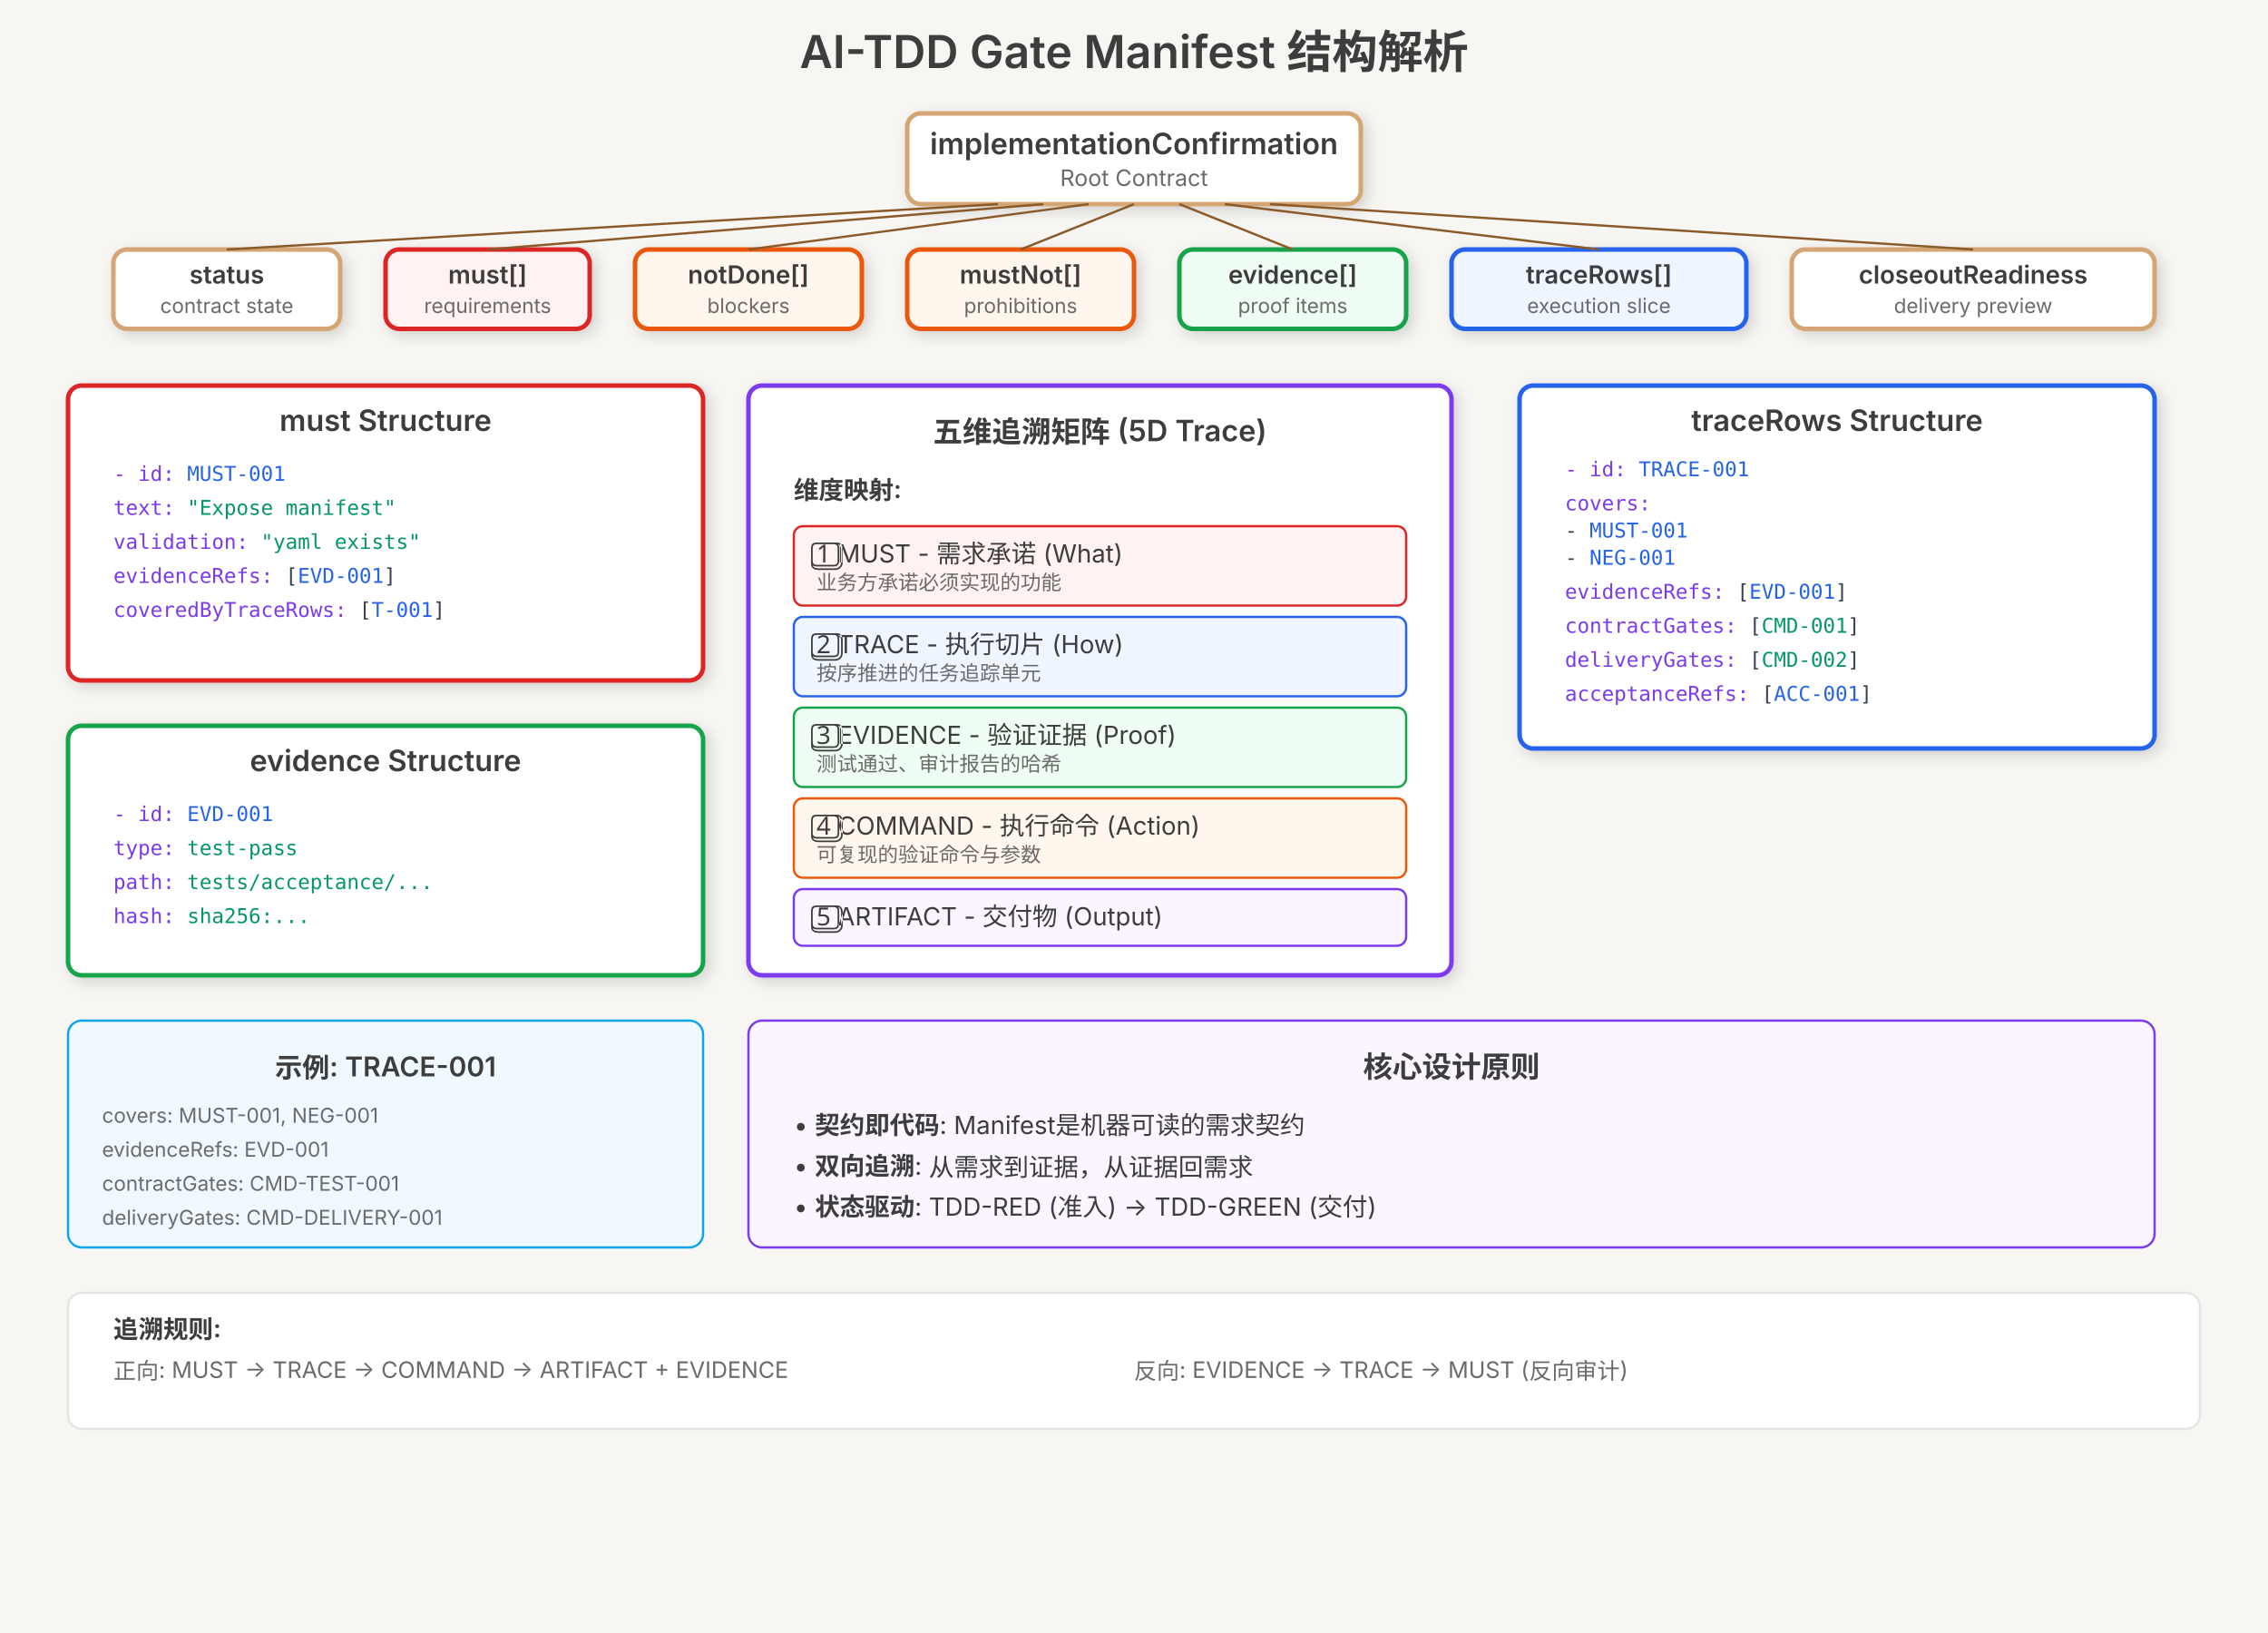
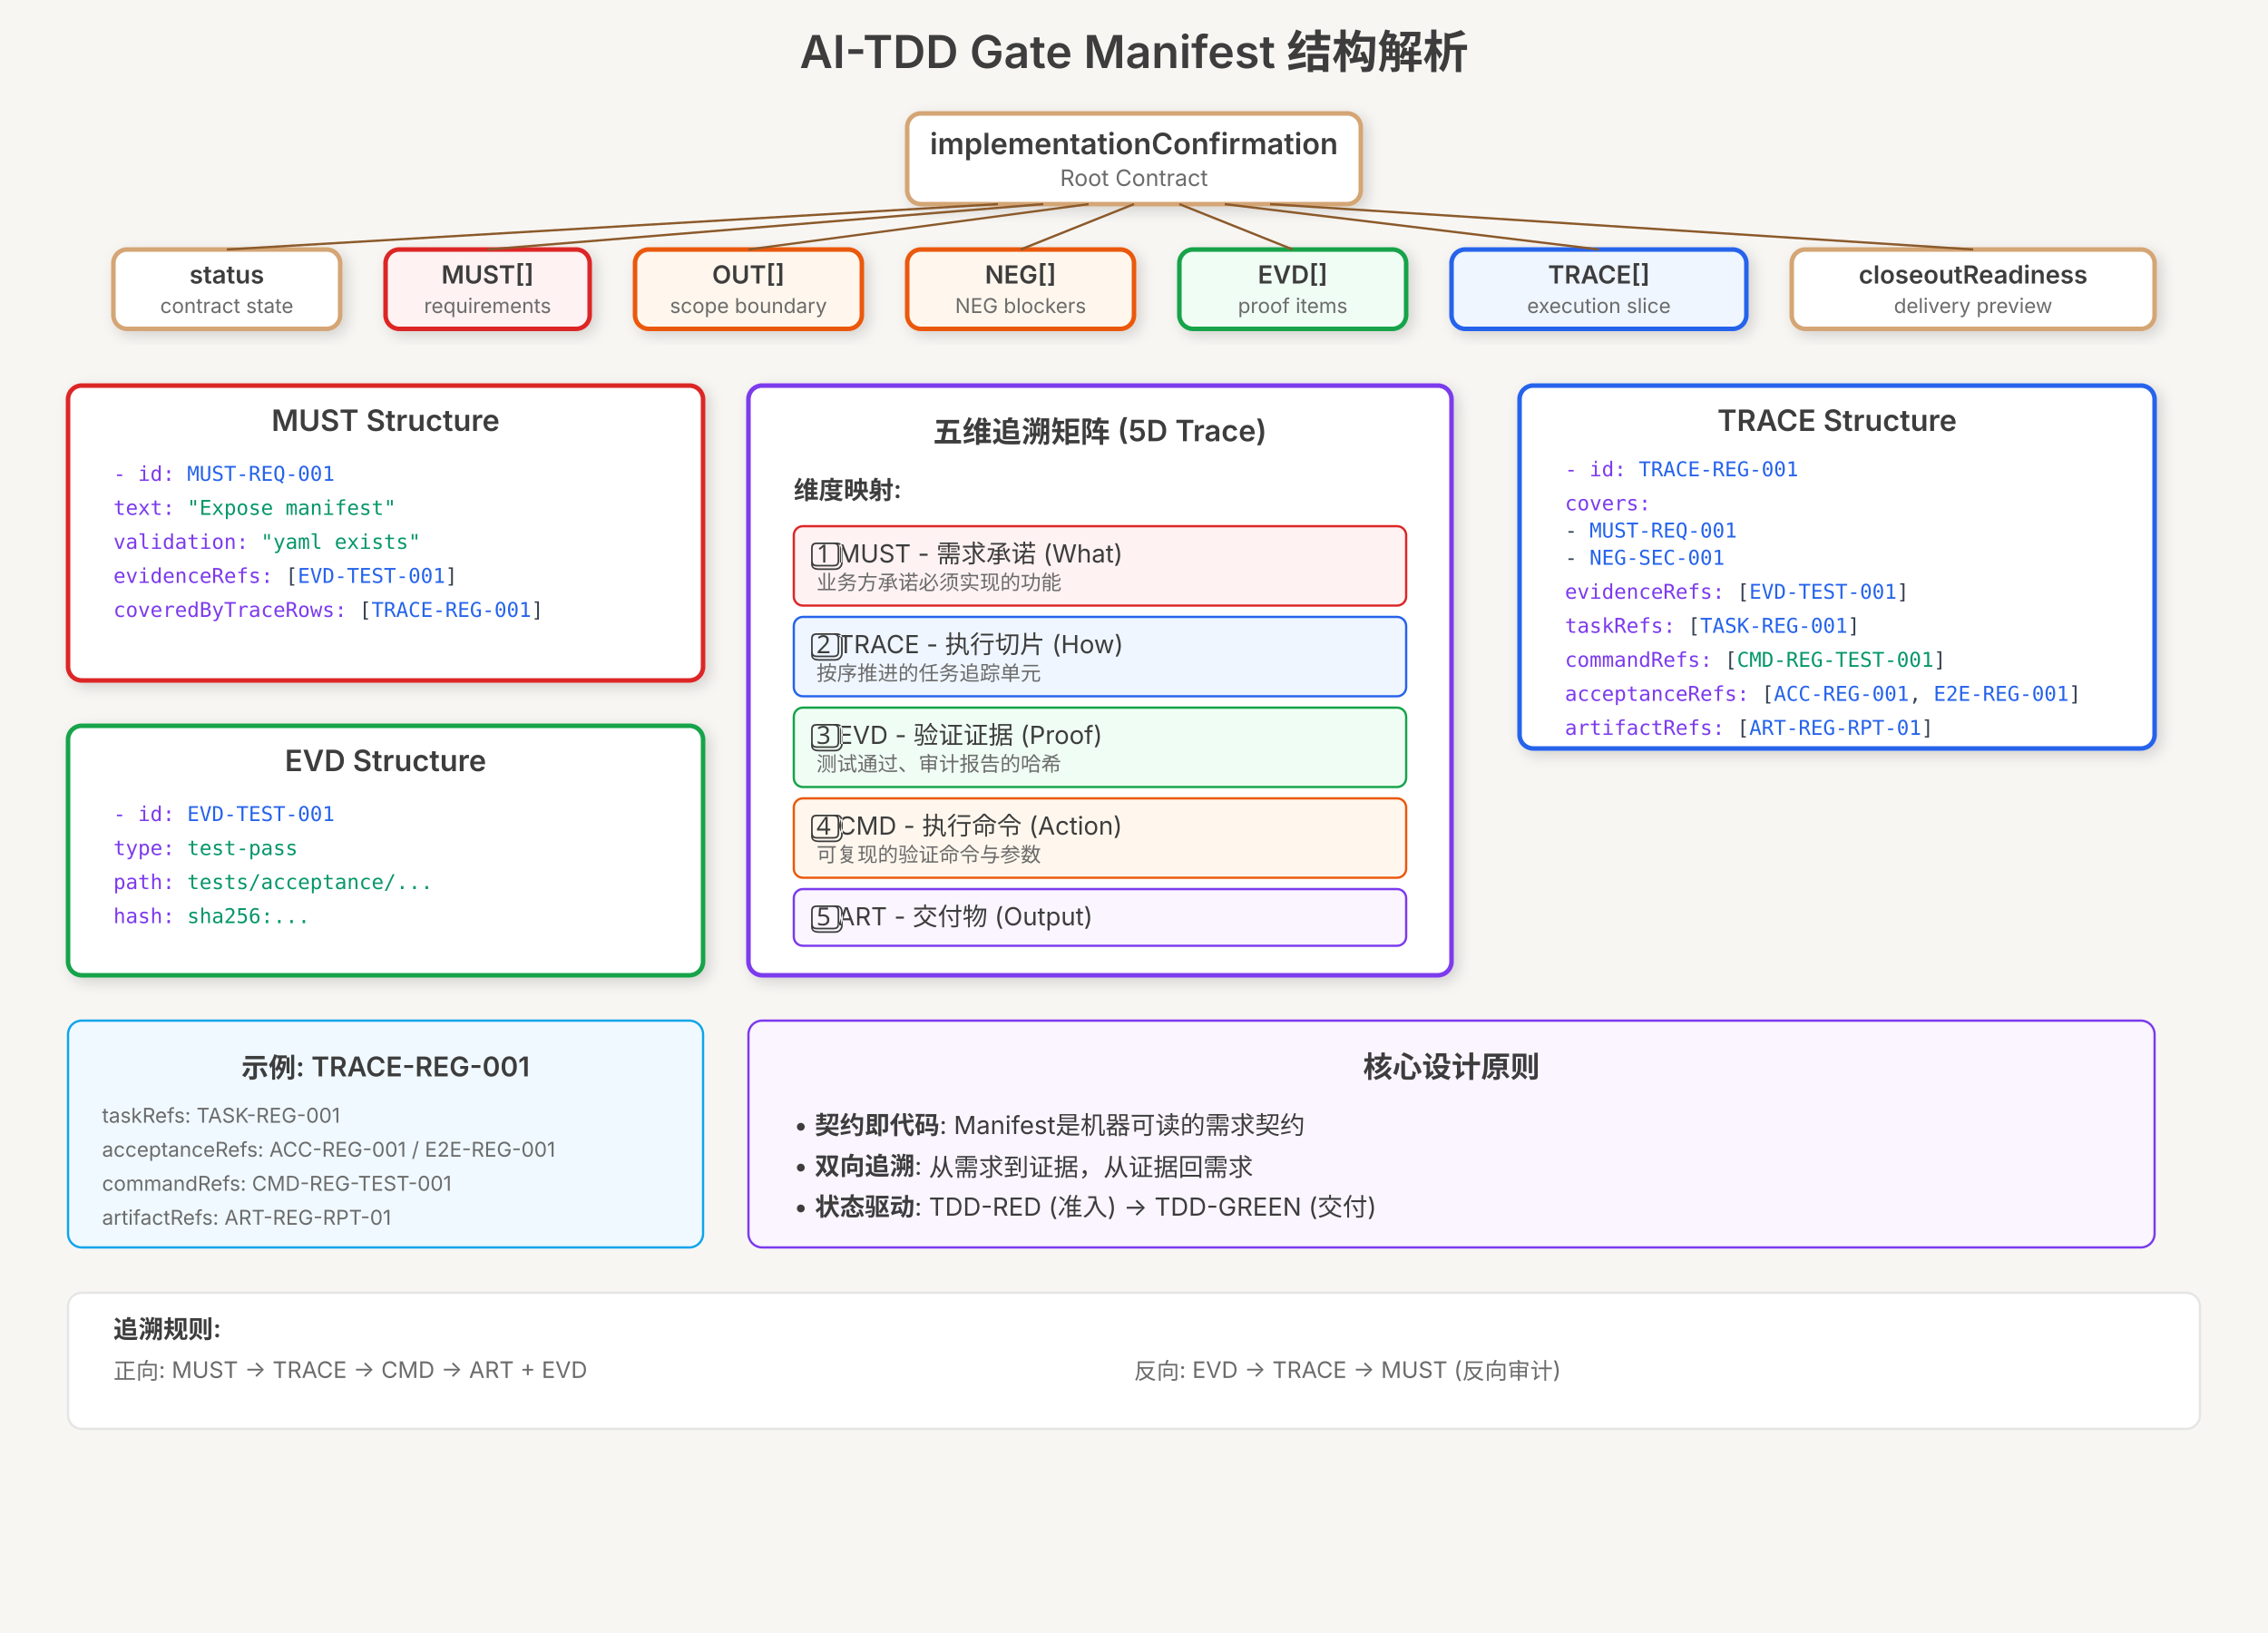
<svg xmlns="http://www.w3.org/2000/svg" viewBox="0 0 1000 720">
  <defs>
    <marker id="arrow" markerWidth="10" markerHeight="7" refX="9" refY="3.5" orient="auto">
      <polygon points="0 0, 10 3.5, 0 7" fill="#8b5a2b" />
    </marker>
    <filter id="shadow" x="-20%" y="-20%" width="140%" height="140%">
      <feDropShadow dx="2" dy="2" stdDeviation="3" flood-opacity="0.15" />
    </filter>
  </defs>
  <style>
    .bg { fill: #f8f6f3; }
    .node { fill: #ffffff; stroke: #d4a574; stroke-width: 2; filter: url(#shadow); }
    .node-must { fill: #fef2f2; stroke: #dc2626; stroke-width: 2; filter: url(#shadow); }
    .node-not { fill: #fff7ed; stroke: #ea580c; stroke-width: 2; filter: url(#shadow); }
    .node-evidence { fill: #f0fdf4; stroke: #16a34a; stroke-width: 2; filter: url(#shadow); }
    .node-trace { fill: #eff6ff; stroke: #2563eb; stroke-width: 2; filter: url(#shadow); }
    .text { font-family: system-ui, -apple-system, sans-serif; font-size: 12px; fill: #3d3d3d; text-anchor: middle; }
    .text-title { font-weight: 600; font-size: 13px; }
    .text-sub { font-size: 10px; fill: #6b6b6b; }
    .code { font-family: Consolas, Monaco, monospace; font-size: 9px; fill: #374151; text-anchor: start; }
    .arrow-line { stroke: #8b5a2b; stroke-width: 1.5; fill: none; marker-end: url(#arrow); }
    .title { font-family: system-ui, -apple-system, sans-serif; font-size: 20px; font-weight: 600; fill: #3d3d3d; text-anchor: middle; }
    .yaml-key { fill: #7c3aed; }
    .yaml-str { fill: #059669; }
    .yaml-id { fill: #2563eb; }
  </style>
  <rect width="1000" height="720" class="bg" />
  <text x="500" y="30" class="title">AI-TDD Gate Manifest 结构解析</text>
  <rect x="400" y="50" width="200" height="40" rx="6" class="node" />
  <text x="500" y="68" class="text text-title">implementationConfirmation</text>
  <text x="500" y="82" class="text text-sub">Root Contract</text>
  <rect x="50" y="110" width="100" height="35" rx="6" class="node" />
  <text x="100" y="125" class="text text-title" style="font-size:11px;">status</text>
  <text x="100" y="138" class="text text-sub" style="font-size:9px;">contract state</text>
  <rect x="170" y="110" width="90" height="35" rx="6" class="node-must" />
-   <text x="215" y="125" class="text text-title" style="font-size:11px;">must[]</text>
+   <text x="215" y="125" class="text text-title" style="font-size:11px;">MUST[]</text>
  <text x="215" y="138" class="text text-sub" style="font-size:9px;">requirements</text>
  <rect x="280" y="110" width="100" height="35" rx="6" class="node-not" />
-   <text x="330" y="125" class="text text-title" style="font-size:11px;">notDone[]</text>
-   <text x="330" y="138" class="text text-sub" style="font-size:9px;">blockers</text>
+   <text x="330" y="125" class="text text-title" style="font-size:11px;">OUT[]</text>
+   <text x="330" y="138" class="text text-sub" style="font-size:9px;">scope boundary</text>
  <rect x="400" y="110" width="100" height="35" rx="6" class="node-not" />
-   <text x="450" y="125" class="text text-title" style="font-size:11px;">mustNot[]</text>
-   <text x="450" y="138" class="text text-sub" style="font-size:9px;">prohibitions</text>
+   <text x="450" y="125" class="text text-title" style="font-size:11px;">NEG[]</text>
+   <text x="450" y="138" class="text text-sub" style="font-size:9px;">NEG blockers</text>
  <rect x="520" y="110" width="100" height="35" rx="6" class="node-evidence" />
-   <text x="570" y="125" class="text text-title" style="font-size:11px;">evidence[]</text>
+   <text x="570" y="125" class="text text-title" style="font-size:11px;">EVD[]</text>
  <text x="570" y="138" class="text text-sub" style="font-size:9px;">proof items</text>
  <rect x="640" y="110" width="130" height="35" rx="6" class="node-trace" />
-   <text x="705" y="125" class="text text-title" style="font-size:11px;">traceRows[]</text>
+   <text x="705" y="125" class="text text-title" style="font-size:11px;">TRACE[]</text>
  <text x="705" y="138" class="text text-sub" style="font-size:9px;">execution slice</text>
  <rect x="790" y="110" width="160" height="35" rx="6" class="node" />
  <text x="870" y="125" class="text text-title" style="font-size:11px;">closeoutReadiness</text>
  <text x="870" y="138" class="text text-sub" style="font-size:9px;">delivery preview</text>
  <line x1="440" y1="90" x2="100" y2="110" stroke="#8b5a2b" stroke-width="1" />
  <line x1="460" y1="90" x2="215" y2="110" stroke="#8b5a2b" stroke-width="1" />
  <line x1="480" y1="90" x2="330" y2="110" stroke="#8b5a2b" stroke-width="1" />
  <line x1="500" y1="90" x2="450" y2="110" stroke="#8b5a2b" stroke-width="1" />
  <line x1="520" y1="90" x2="570" y2="110" stroke="#8b5a2b" stroke-width="1" />
  <line x1="540" y1="90" x2="705" y2="110" stroke="#8b5a2b" stroke-width="1" />
  <line x1="560" y1="90" x2="870" y2="110" stroke="#8b5a2b" stroke-width="1" />
  <rect x="670" y="170" width="280" height="160" rx="6" fill="#ffffff" stroke="#2563eb" stroke-width="2" filter="url(#shadow)" />
-   <text x="810" y="190" class="text text-title">traceRows Structure</text>
+   <text x="810" y="190" class="text text-title">TRACE Structure</text>
  <text x="690" y="210" class="code">
    <tspan class="yaml-key">- id:</tspan>
-     <tspan class="yaml-id">TRACE-001</tspan>
+     <tspan class="yaml-id">TRACE-REG-001</tspan>
  </text>
  <text x="690" y="225" class="code">
    <tspan class="yaml-key">  covers:</tspan>
  </text>
-   <text x="690" y="237" class="code">    - <tspan class="yaml-id">MUST-001</tspan>
+   <text x="690" y="237" class="code">    - <tspan class="yaml-id">MUST-REQ-001</tspan>
  </text>
-   <text x="690" y="249" class="code">    - <tspan class="yaml-id">NEG-001</tspan>
+   <text x="690" y="249" class="code">    - <tspan class="yaml-id">NEG-SEC-001</tspan>
  </text>
  <text x="690" y="264" class="code">
-     <tspan class="yaml-key">  evidenceRefs:</tspan> [<tspan class="yaml-id">EVD-001</tspan>]</text>
+     <tspan class="yaml-key">  evidenceRefs:</tspan> [<tspan class="yaml-id">EVD-TEST-001</tspan>]</text>
  <text x="690" y="279" class="code">
-     <tspan class="yaml-key">  contractGates:</tspan> [<tspan class="yaml-str">CMD-001</tspan>]</text>
+     <tspan class="yaml-key">  taskRefs:</tspan> [<tspan class="yaml-id">TASK-REG-001</tspan>]</text>
  <text x="690" y="294" class="code">
-     <tspan class="yaml-key">  deliveryGates:</tspan> [<tspan class="yaml-str">CMD-002</tspan>]</text>
+     <tspan class="yaml-key">  commandRefs:</tspan> [<tspan class="yaml-str">CMD-REG-TEST-001</tspan>]</text>
  <text x="690" y="309" class="code">
-     <tspan class="yaml-key">  acceptanceRefs:</tspan> [<tspan class="yaml-id">ACC-001</tspan>]</text>
+     <tspan class="yaml-key">  acceptanceRefs:</tspan> [<tspan class="yaml-id">ACC-REG-001</tspan>, <tspan class="yaml-id">E2E-REG-001</tspan>]</text>
+   <text x="690" y="324" class="code">
+     <tspan class="yaml-key">  artifactRefs:</tspan> [<tspan class="yaml-id">ART-REG-RPT-01</tspan>]</text>
  <rect x="30" y="170" width="280" height="130" rx="6" fill="#ffffff" stroke="#dc2626" stroke-width="2" filter="url(#shadow)" />
-   <text x="170" y="190" class="text text-title">must Structure</text>
+   <text x="170" y="190" class="text text-title">MUST Structure</text>
  <text x="50" y="212" class="code">
    <tspan class="yaml-key">- id:</tspan>
-     <tspan class="yaml-id">MUST-001</tspan>
+     <tspan class="yaml-id">MUST-REQ-001</tspan>
  </text>
  <text x="50" y="227" class="code">
    <tspan class="yaml-key">  text:</tspan>
    <tspan class="yaml-str">"Expose manifest"</tspan>
  </text>
  <text x="50" y="242" class="code">
    <tspan class="yaml-key">  validation:</tspan>
    <tspan class="yaml-str">"yaml exists"</tspan>
  </text>
  <text x="50" y="257" class="code">
-     <tspan class="yaml-key">  evidenceRefs:</tspan> [<tspan class="yaml-id">EVD-001</tspan>]</text>
+     <tspan class="yaml-key">  evidenceRefs:</tspan> [<tspan class="yaml-id">EVD-TEST-001</tspan>]</text>
  <text x="50" y="272" class="code">
-     <tspan class="yaml-key">  coveredByTraceRows:</tspan> [<tspan class="yaml-id">T-001</tspan>]</text>
+     <tspan class="yaml-key">  coveredByTraceRows:</tspan> [<tspan class="yaml-id">TRACE-REG-001</tspan>]</text>
  <rect x="30" y="320" width="280" height="110" rx="6" fill="#ffffff" stroke="#16a34a" stroke-width="2" filter="url(#shadow)" />
-   <text x="170" y="340" class="text text-title">evidence Structure</text>
+   <text x="170" y="340" class="text text-title">EVD Structure</text>
  <text x="50" y="362" class="code">
    <tspan class="yaml-key">- id:</tspan>
-     <tspan class="yaml-id">EVD-001</tspan>
+     <tspan class="yaml-id">EVD-TEST-001</tspan>
  </text>
  <text x="50" y="377" class="code">
    <tspan class="yaml-key">  type:</tspan>
    <tspan class="yaml-str">test-pass</tspan>
  </text>
  <text x="50" y="392" class="code">
    <tspan class="yaml-key">  path:</tspan>
    <tspan class="yaml-str">tests/acceptance/...</tspan>
  </text>
  <text x="50" y="407" class="code">
    <tspan class="yaml-key">  hash:</tspan>
    <tspan class="yaml-str">sha256:...</tspan>
  </text>
  <rect x="330" y="170" width="310" height="260" rx="6" fill="#ffffff" stroke="#7c3aed" stroke-width="2" filter="url(#shadow)" />
  <text x="485" y="195" class="text text-title" fill="#7c3aed">五维追溯矩阵 (5D Trace)</text>
  <text x="350" y="220" class="text" style="text-anchor:start;font-weight:600;font-size:11px;">维度映射:</text>
  <rect x="350" y="232" width="270" height="35" rx="4" fill="#fef2f2" stroke="#dc2626" stroke-width="1" />
  <text x="360" y="248" class="text" style="text-anchor:start;font-size:11px;">1️⃣ MUST - 需求承诺 (What)</text>
  <text x="360" y="260" class="text text-sub" style="text-anchor:start;font-size:9px;">业务方承诺必须实现的功能</text>
  <rect x="350" y="272" width="270" height="35" rx="4" fill="#eff6ff" stroke="#2563eb" stroke-width="1" />
  <text x="360" y="288" class="text" style="text-anchor:start;font-size:11px;">2️⃣ TRACE - 执行切片 (How)</text>
  <text x="360" y="300" class="text text-sub" style="text-anchor:start;font-size:9px;">按序推进的任务追踪单元</text>
  <rect x="350" y="312" width="270" height="35" rx="4" fill="#f0fdf4" stroke="#16a34a" stroke-width="1" />
-   <text x="360" y="328" class="text" style="text-anchor:start;font-size:11px;">3️⃣ EVIDENCE - 验证证据 (Proof)</text>
+   <text x="360" y="328" class="text" style="text-anchor:start;font-size:11px;">3️⃣ EVD - 验证证据 (Proof)</text>
  <text x="360" y="340" class="text text-sub" style="text-anchor:start;font-size:9px;">测试通过、审计报告的哈希</text>
  <rect x="350" y="352" width="270" height="35" rx="4" fill="#fff7ed" stroke="#ea580c" stroke-width="1" />
-   <text x="360" y="368" class="text" style="text-anchor:start;font-size:11px;">4️⃣ COMMAND - 执行命令 (Action)</text>
+   <text x="360" y="368" class="text" style="text-anchor:start;font-size:11px;">4️⃣ CMD - 执行命令 (Action)</text>
  <text x="360" y="380" class="text text-sub" style="text-anchor:start;font-size:9px;">可复现的验证命令与参数</text>
  <rect x="350" y="392" width="270" height="25" rx="4" fill="#faf5ff" stroke="#7c3aed" stroke-width="1" />
-   <text x="360" y="408" class="text" style="text-anchor:start;font-size:11px;">5️⃣ ARTIFACT - 交付物 (Output)</text>
+   <text x="360" y="408" class="text" style="text-anchor:start;font-size:11px;">5️⃣ ART - 交付物 (Output)</text>
  <rect x="330" y="450" width="620" height="100" rx="6" fill="#faf5ff" stroke="#7c3aed" stroke-width="1" />
  <text x="640" y="475" class="text" style="font-weight:600;font-size:13px;" fill="#7c3aed">核心设计原则</text>
  <text x="350" y="500" class="text" style="text-anchor:start;font-size:11px;">• <tspan font-weight="600">契约即代码</tspan>: Manifest是机器可读的需求契约</text>
  <text x="350" y="518" class="text" style="text-anchor:start;font-size:11px;">• <tspan font-weight="600">双向追溯</tspan>: 从需求到证据，从证据回需求</text>
  <text x="350" y="536" class="text" style="text-anchor:start;font-size:11px;">• <tspan font-weight="600">状态驱动</tspan>: TDD-RED (准入) → TDD-GREEN (交付)</text>
  <rect x="30" y="450" width="280" height="100" rx="6" fill="#f0f9ff" stroke="#0ea5e9" stroke-width="1" />
-   <text x="170" y="475" class="text text-title" style="font-size:12px;">示例: TRACE-001</text>
-   <text x="45" y="495" class="text text-sub" style="text-anchor:start;font-size:9px;">covers: MUST-001, NEG-001</text>
-   <text x="45" y="510" class="text text-sub" style="text-anchor:start;font-size:9px;">evidenceRefs: EVD-001</text>
-   <text x="45" y="525" class="text text-sub" style="text-anchor:start;font-size:9px;">contractGates: CMD-TEST-001</text>
-   <text x="45" y="540" class="text text-sub" style="text-anchor:start;font-size:9px;">deliveryGates: CMD-DELIVERY-001</text>
+   <text x="170" y="475" class="text text-title" style="font-size:12px;">示例: TRACE-REG-001</text>
+   <text x="45" y="495" class="text text-sub" style="text-anchor:start;font-size:9px;">taskRefs: TASK-REG-001</text>
+   <text x="45" y="510" class="text text-sub" style="text-anchor:start;font-size:9px;">acceptanceRefs: ACC-REG-001 / E2E-REG-001</text>
+   <text x="45" y="525" class="text text-sub" style="text-anchor:start;font-size:9px;">commandRefs: CMD-REG-TEST-001</text>
+   <text x="45" y="540" class="text text-sub" style="text-anchor:start;font-size:9px;">artifactRefs: ART-REG-RPT-01</text>
  <rect x="30" y="570" width="940" height="60" rx="6" fill="#ffffff" stroke="#e5e5e5" stroke-width="1" />
  <text x="50" y="590" class="text" style="text-anchor:start;font-weight:600;font-size:11px;">追溯规则:</text>
-   <text x="50" y="608" class="text text-sub" style="text-anchor:start;font-size:10px;">正向: MUST → TRACE → COMMAND → ARTIFACT + EVIDENCE</text>
-   <text x="500" y="608" class="text text-sub" style="text-anchor:start;font-size:10px;">反向: EVIDENCE → TRACE → MUST (反向审计)</text>
+   <text x="50" y="608" class="text text-sub" style="text-anchor:start;font-size:10px;">正向: MUST → TRACE → CMD → ART + EVD</text>
+   <text x="500" y="608" class="text text-sub" style="text-anchor:start;font-size:10px;">反向: EVD → TRACE → MUST (反向审计)</text>
</svg>
